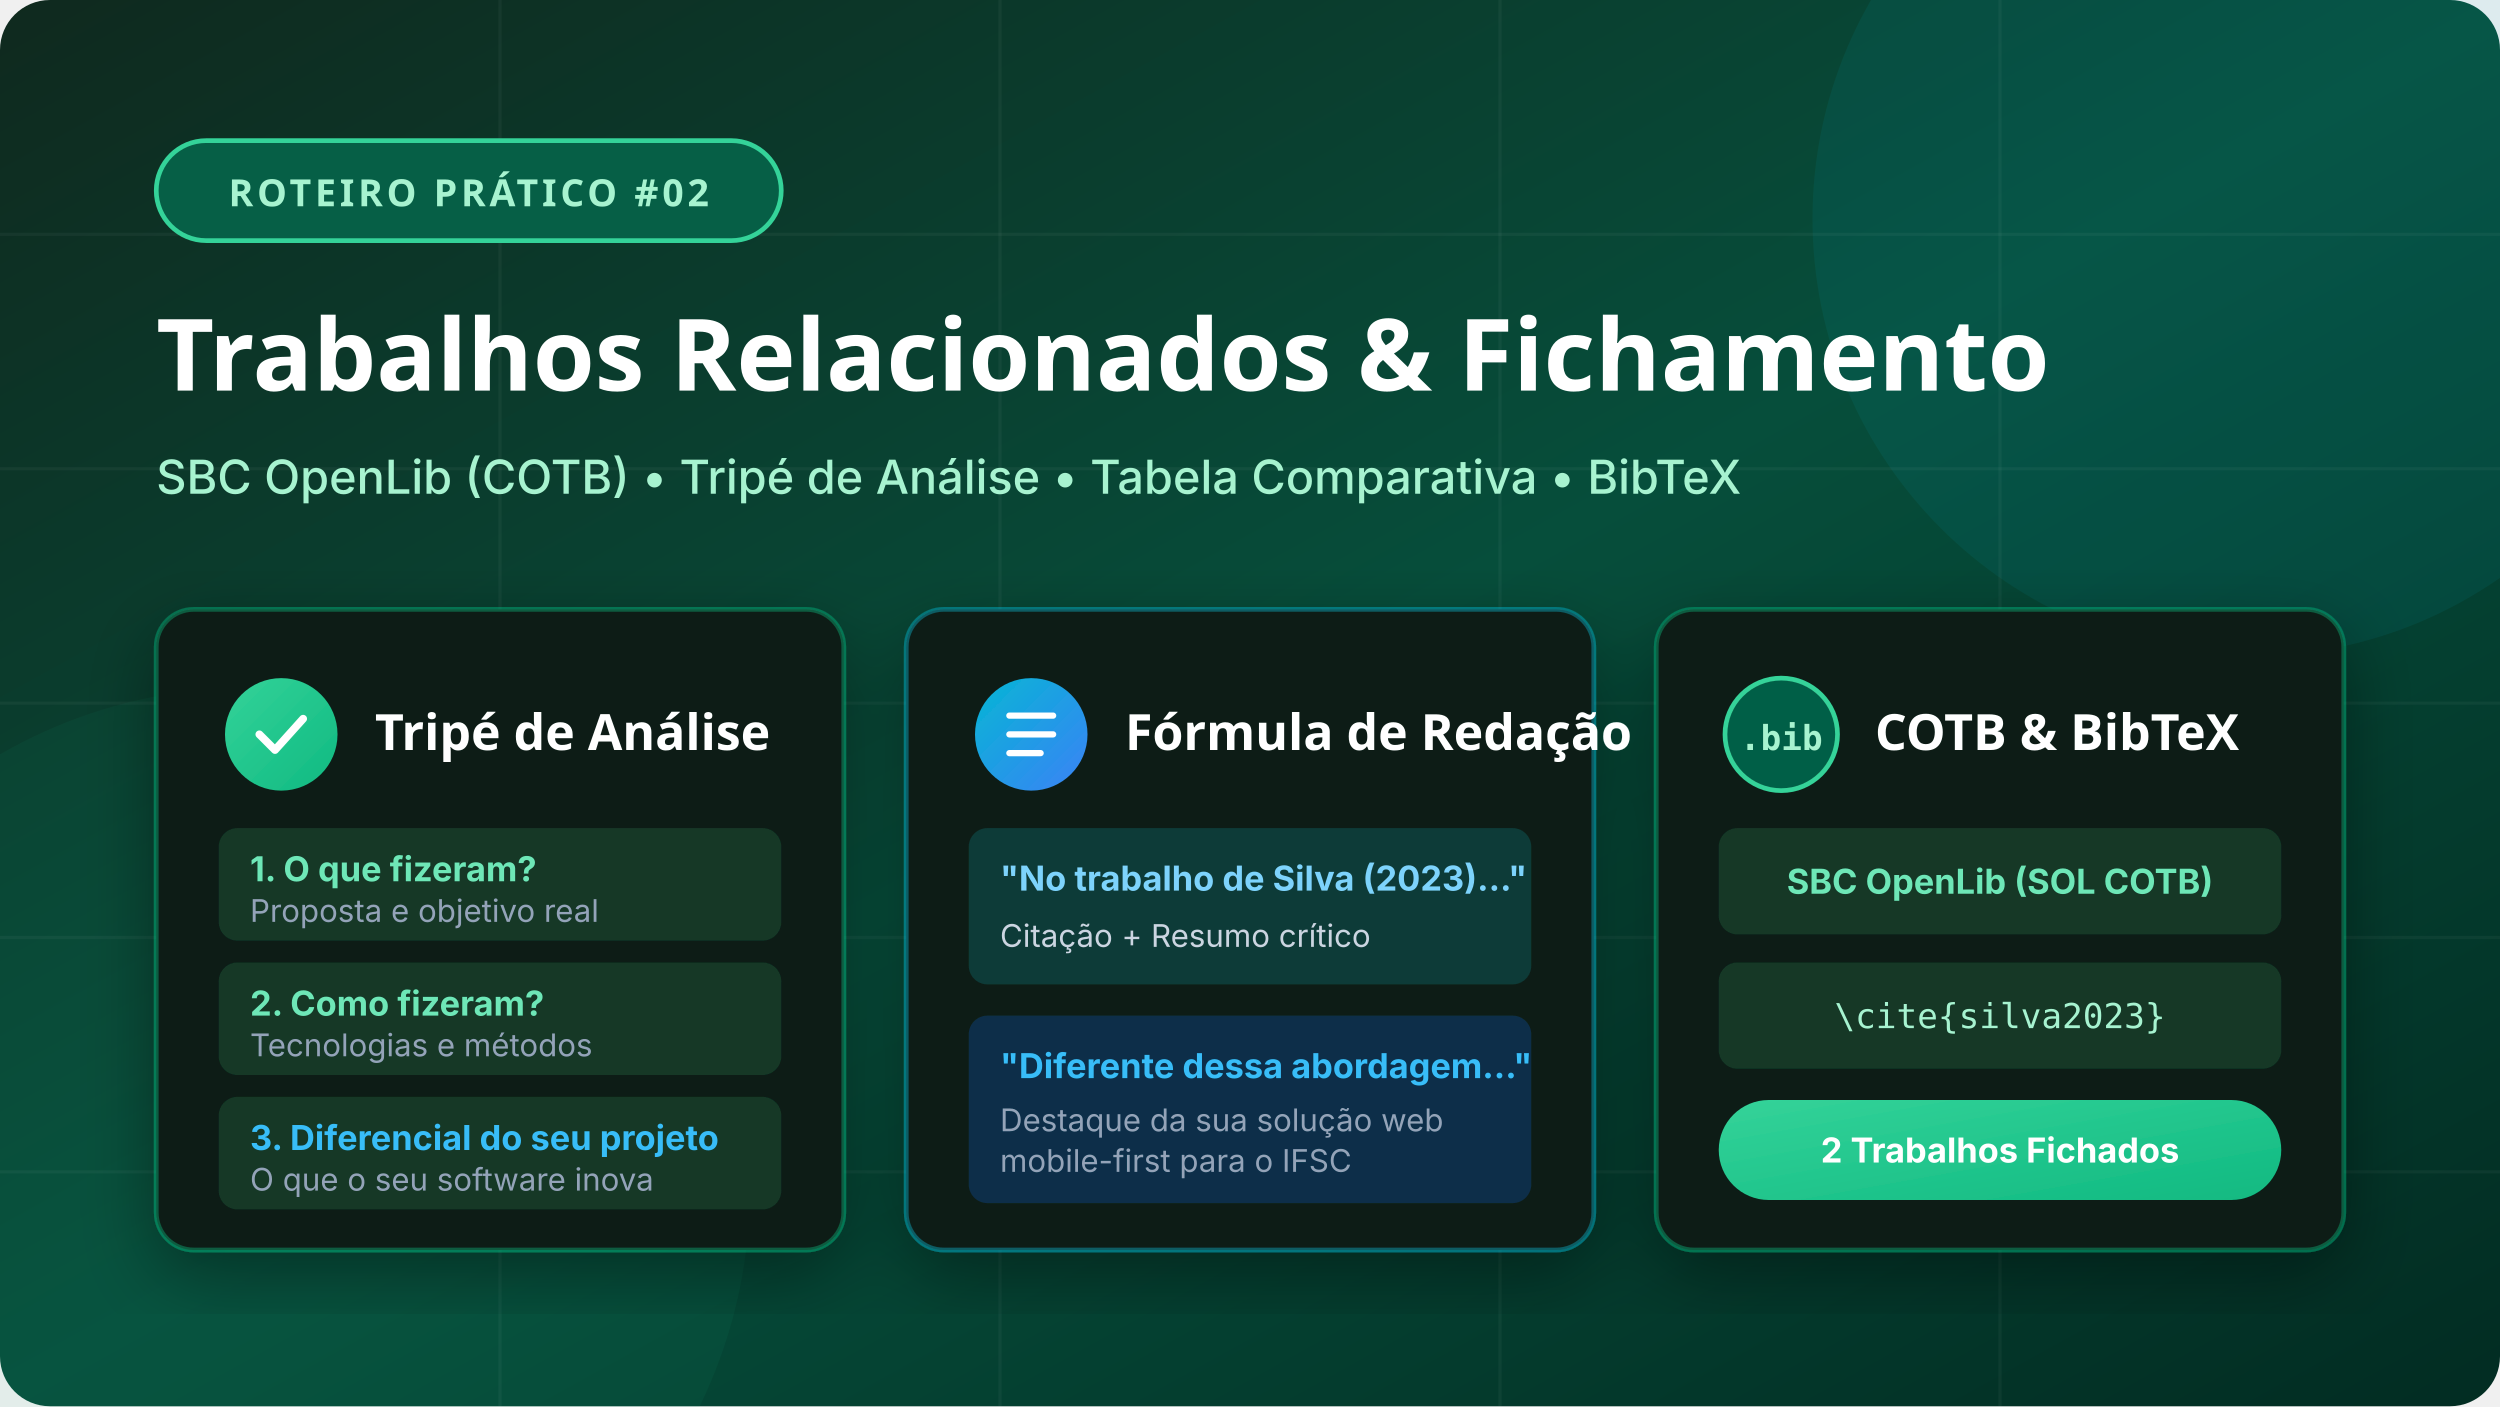
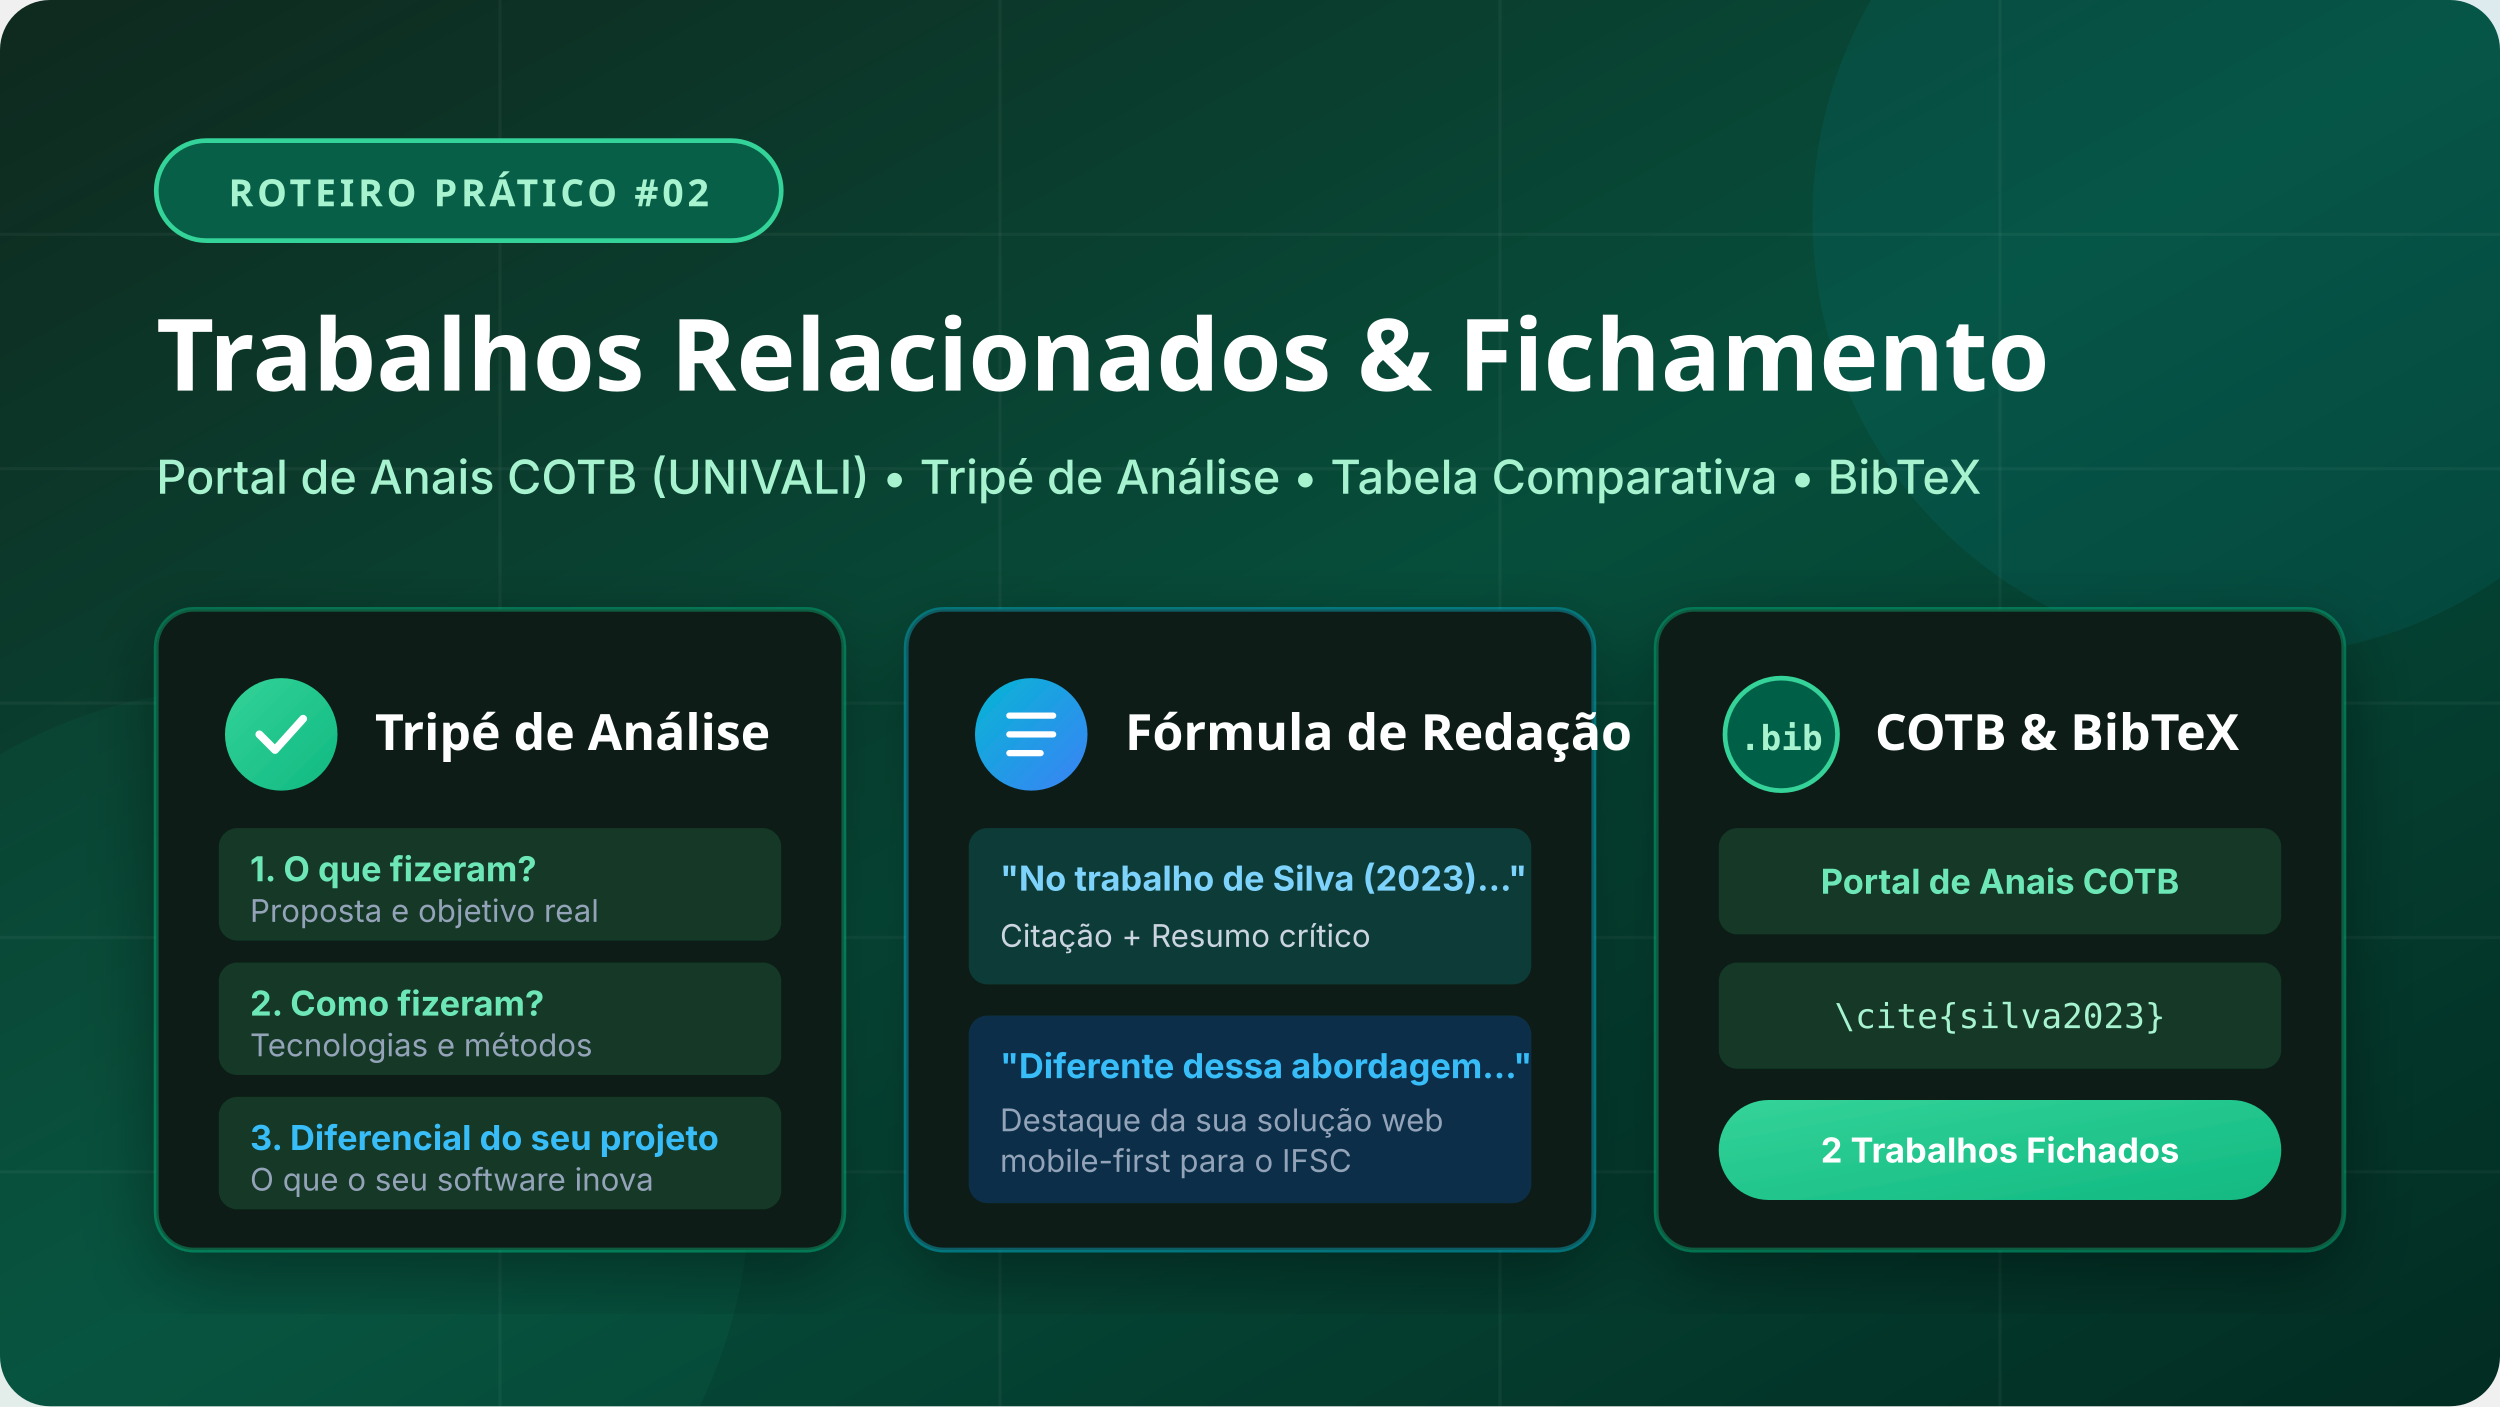
<svg xmlns="http://www.w3.org/2000/svg" viewBox="0 0 800 450" width="100%" height="100%">
  <defs>
    <linearGradient id="bg_r2" x1="0%" y1="0%" x2="100%" y2="100%">
      <stop offset="0%" stop-color="#0f291e" />
      <stop offset="50%" stop-color="#064e3b" />
      <stop offset="100%" stop-color="#022c22" />
    </linearGradient>
    <linearGradient id="acc_cyan" x1="0%" y1="0%" x2="100%" y2="100%">
      <stop offset="0%" stop-color="#06b6d4" />
      <stop offset="100%" stop-color="#3b82f6" />
    </linearGradient>
    <linearGradient id="acc_green" x1="0%" y1="0%" x2="100%" y2="100%">
      <stop offset="0%" stop-color="#34d399" />
      <stop offset="100%" stop-color="#10b981" />
    </linearGradient>
    <filter id="shadow_r2" x="-10%" y="-10%" width="120%" height="120%">
      <feDropShadow dx="0" dy="8" stdDeviation="12" flood-color="#000" flood-opacity="0.4" />
    </filter>
  </defs>
  <rect width="800" height="450" rx="16" fill="url(#bg_r2)" />
  <circle cx="720" cy="70" r="140" fill="#06b6d4" opacity="0.08" />
  <circle cx="80" cy="380" r="160" fill="#10b981" opacity="0.06" />
  <path d="M0 75 H800 M0 150 H800 M0 225 H800 M0 300 H800 M0 375 H800" stroke="#ffffff" stroke-opacity="0.04" stroke-width="1" />
  <path d="M160 0 V450 M320 0 V450 M480 0 V450 M640 0 V450" stroke="#ffffff" stroke-opacity="0.04" stroke-width="1" />
  <rect x="50" y="45" width="200" height="32" rx="16" fill="#065f46" stroke="#34d399" stroke-width="1.5" />
  <text x="150" y="66" fill="#a7f3d0" font-family="'Outfit', system-ui, sans-serif" font-size="12" font-weight="800" text-anchor="middle" letter-spacing="1.2">ROTEIRO PRÁTICO #02</text>
  <text x="50" y="125" fill="#ffffff" font-family="'Outfit', system-ui, sans-serif" font-size="32" font-weight="800">Trabalhos Relacionados &amp; Fichamento</text>
-   <text x="50" y="158" fill="#a7f3d0" font-family="'Inter', system-ui, sans-serif" font-size="15" font-weight="500">SBC OpenLib (COTB) • Tripé de Análise • Tabela Comparativa • BibTeX</text>
+   <text x="50" y="158" fill="#a7f3d0" font-family="'Inter', system-ui, sans-serif" font-size="15" font-weight="500">Portal de Anais COTB (UNIVALI) • Tripé de Análise • Tabela Comparativa • BibTeX</text>
  <g filter="url(#shadow_r2)">
    <rect x="50" y="195" width="220" height="205" rx="12" fill="#0c1e17" stroke="#10b981" stroke-width="1.5" stroke-opacity="0.4" />
    <circle cx="90" cy="235" r="18" fill="url(#acc_green)" />
    <path d="M83 235 L88 240 L97 230" stroke="#ffffff" stroke-width="2.5" stroke-linecap="round" stroke-linejoin="round" fill="none" />
    <text x="120" y="240" fill="#ffffff" font-family="'Outfit', system-ui, sans-serif" font-size="16" font-weight="700">Tripé de Análise</text>
    <rect x="70" y="265" width="180" height="36" rx="6" fill="#133827" />
    <text x="80" y="282" fill="#6ee7b7" font-family="'Inter', sans-serif" font-size="11" font-weight="700">1. O que fizeram?</text>
    <text x="80" y="295" fill="#94a3b8" font-family="'Inter', sans-serif" font-size="10">Proposta e objetivo real</text>
    <rect x="70" y="308" width="180" height="36" rx="6" fill="#133827" />
    <text x="80" y="325" fill="#6ee7b7" font-family="'Inter', sans-serif" font-size="11" font-weight="700">2. Como fizeram?</text>
    <text x="80" y="338" fill="#94a3b8" font-family="'Inter', sans-serif" font-size="10">Tecnologias e métodos</text>
    <rect x="70" y="351" width="180" height="36" rx="6" fill="#133827" />
    <text x="80" y="368" fill="#38bdf8" font-family="'Inter', sans-serif" font-size="11" font-weight="700">3. Diferencial do seu projeto</text>
    <text x="80" y="381" fill="#94a3b8" font-family="'Inter', sans-serif" font-size="10">O que o seu software inova</text>
    <rect x="290" y="195" width="220" height="205" rx="12" fill="#0c1e17" stroke="#06b6d4" stroke-width="1.5" stroke-opacity="0.4" />
    <circle cx="330" cy="235" r="18" fill="url(#acc_cyan)" />
    <path d="M323 235 H337 M323 229 H337 M323 241 H333" stroke="#ffffff" stroke-width="2" stroke-linecap="round" />
    <text x="360" y="240" fill="#ffffff" font-family="'Outfit', system-ui, sans-serif" font-size="16" font-weight="700">Fórmula de Redação</text>
    <rect x="310" y="265" width="180" height="50" rx="6" fill="#0e3b38" />
    <text x="320" y="285" fill="#7dd3fc" font-family="'Inter', sans-serif" font-size="11" font-weight="700">"No trabalho de Silva (2023)..."</text>
    <text x="320" y="303" fill="#cbd5e1" font-family="'Inter', sans-serif" font-size="10">Citação + Resumo crítico</text>
    <rect x="310" y="325" width="180" height="60" rx="6" fill="#082f49" />
    <text x="320" y="345" fill="#38bdf8" font-family="'Inter', sans-serif" font-size="11" font-weight="700">"Diferente dessa abordagem..."</text>
    <text x="320" y="362" fill="#94a3b8" font-family="'Inter', sans-serif" font-size="10">Destaque da sua solução web</text>
    <text x="320" y="375" fill="#94a3b8" font-family="'Inter', sans-serif" font-size="10">mobile-first para o IFSC</text>
    <rect x="530" y="195" width="220" height="205" rx="12" fill="#0c1e17" stroke="#10b981" stroke-width="1.5" stroke-opacity="0.4" />
    <circle cx="570" cy="235" r="18" fill="#065f46" stroke="#34d399" stroke-width="1.5" />
    <text x="570" y="240" fill="#a7f3d0" font-family="'Fira Code', monospace" font-size="11" font-weight="700" text-anchor="middle">.bib</text>
    <text x="600" y="240" fill="#ffffff" font-family="'Outfit', system-ui, sans-serif" font-size="16" font-weight="700">COTB &amp; BibTeX</text>
    <rect x="550" y="265" width="180" height="34" rx="6" fill="#133827" />
-     <text x="640" y="286" fill="#6ee7b7" font-family="'Inter', sans-serif" font-size="11" font-weight="700" text-anchor="middle">SBC OpenLib (SOL COTB)</text>
+     <text x="640" y="286" fill="#6ee7b7" font-family="'Inter', sans-serif" font-size="11" font-weight="700" text-anchor="middle">Portal de Anais COTB</text>
    <rect x="550" y="308" width="180" height="34" rx="6" fill="#133827" />
    <text x="640" y="329" fill="#a7f3d0" font-family="'Fira Code', monospace" font-size="11" text-anchor="middle">\cite{silva2023}</text>
    <rect x="550" y="352" width="180" height="32" rx="16" fill="url(#acc_green)" />
    <text x="640" y="372" fill="#ffffff" font-family="'Inter', sans-serif" font-size="11" font-weight="700" text-anchor="middle">2 Trabalhos Fichados</text>
  </g>
</svg>
